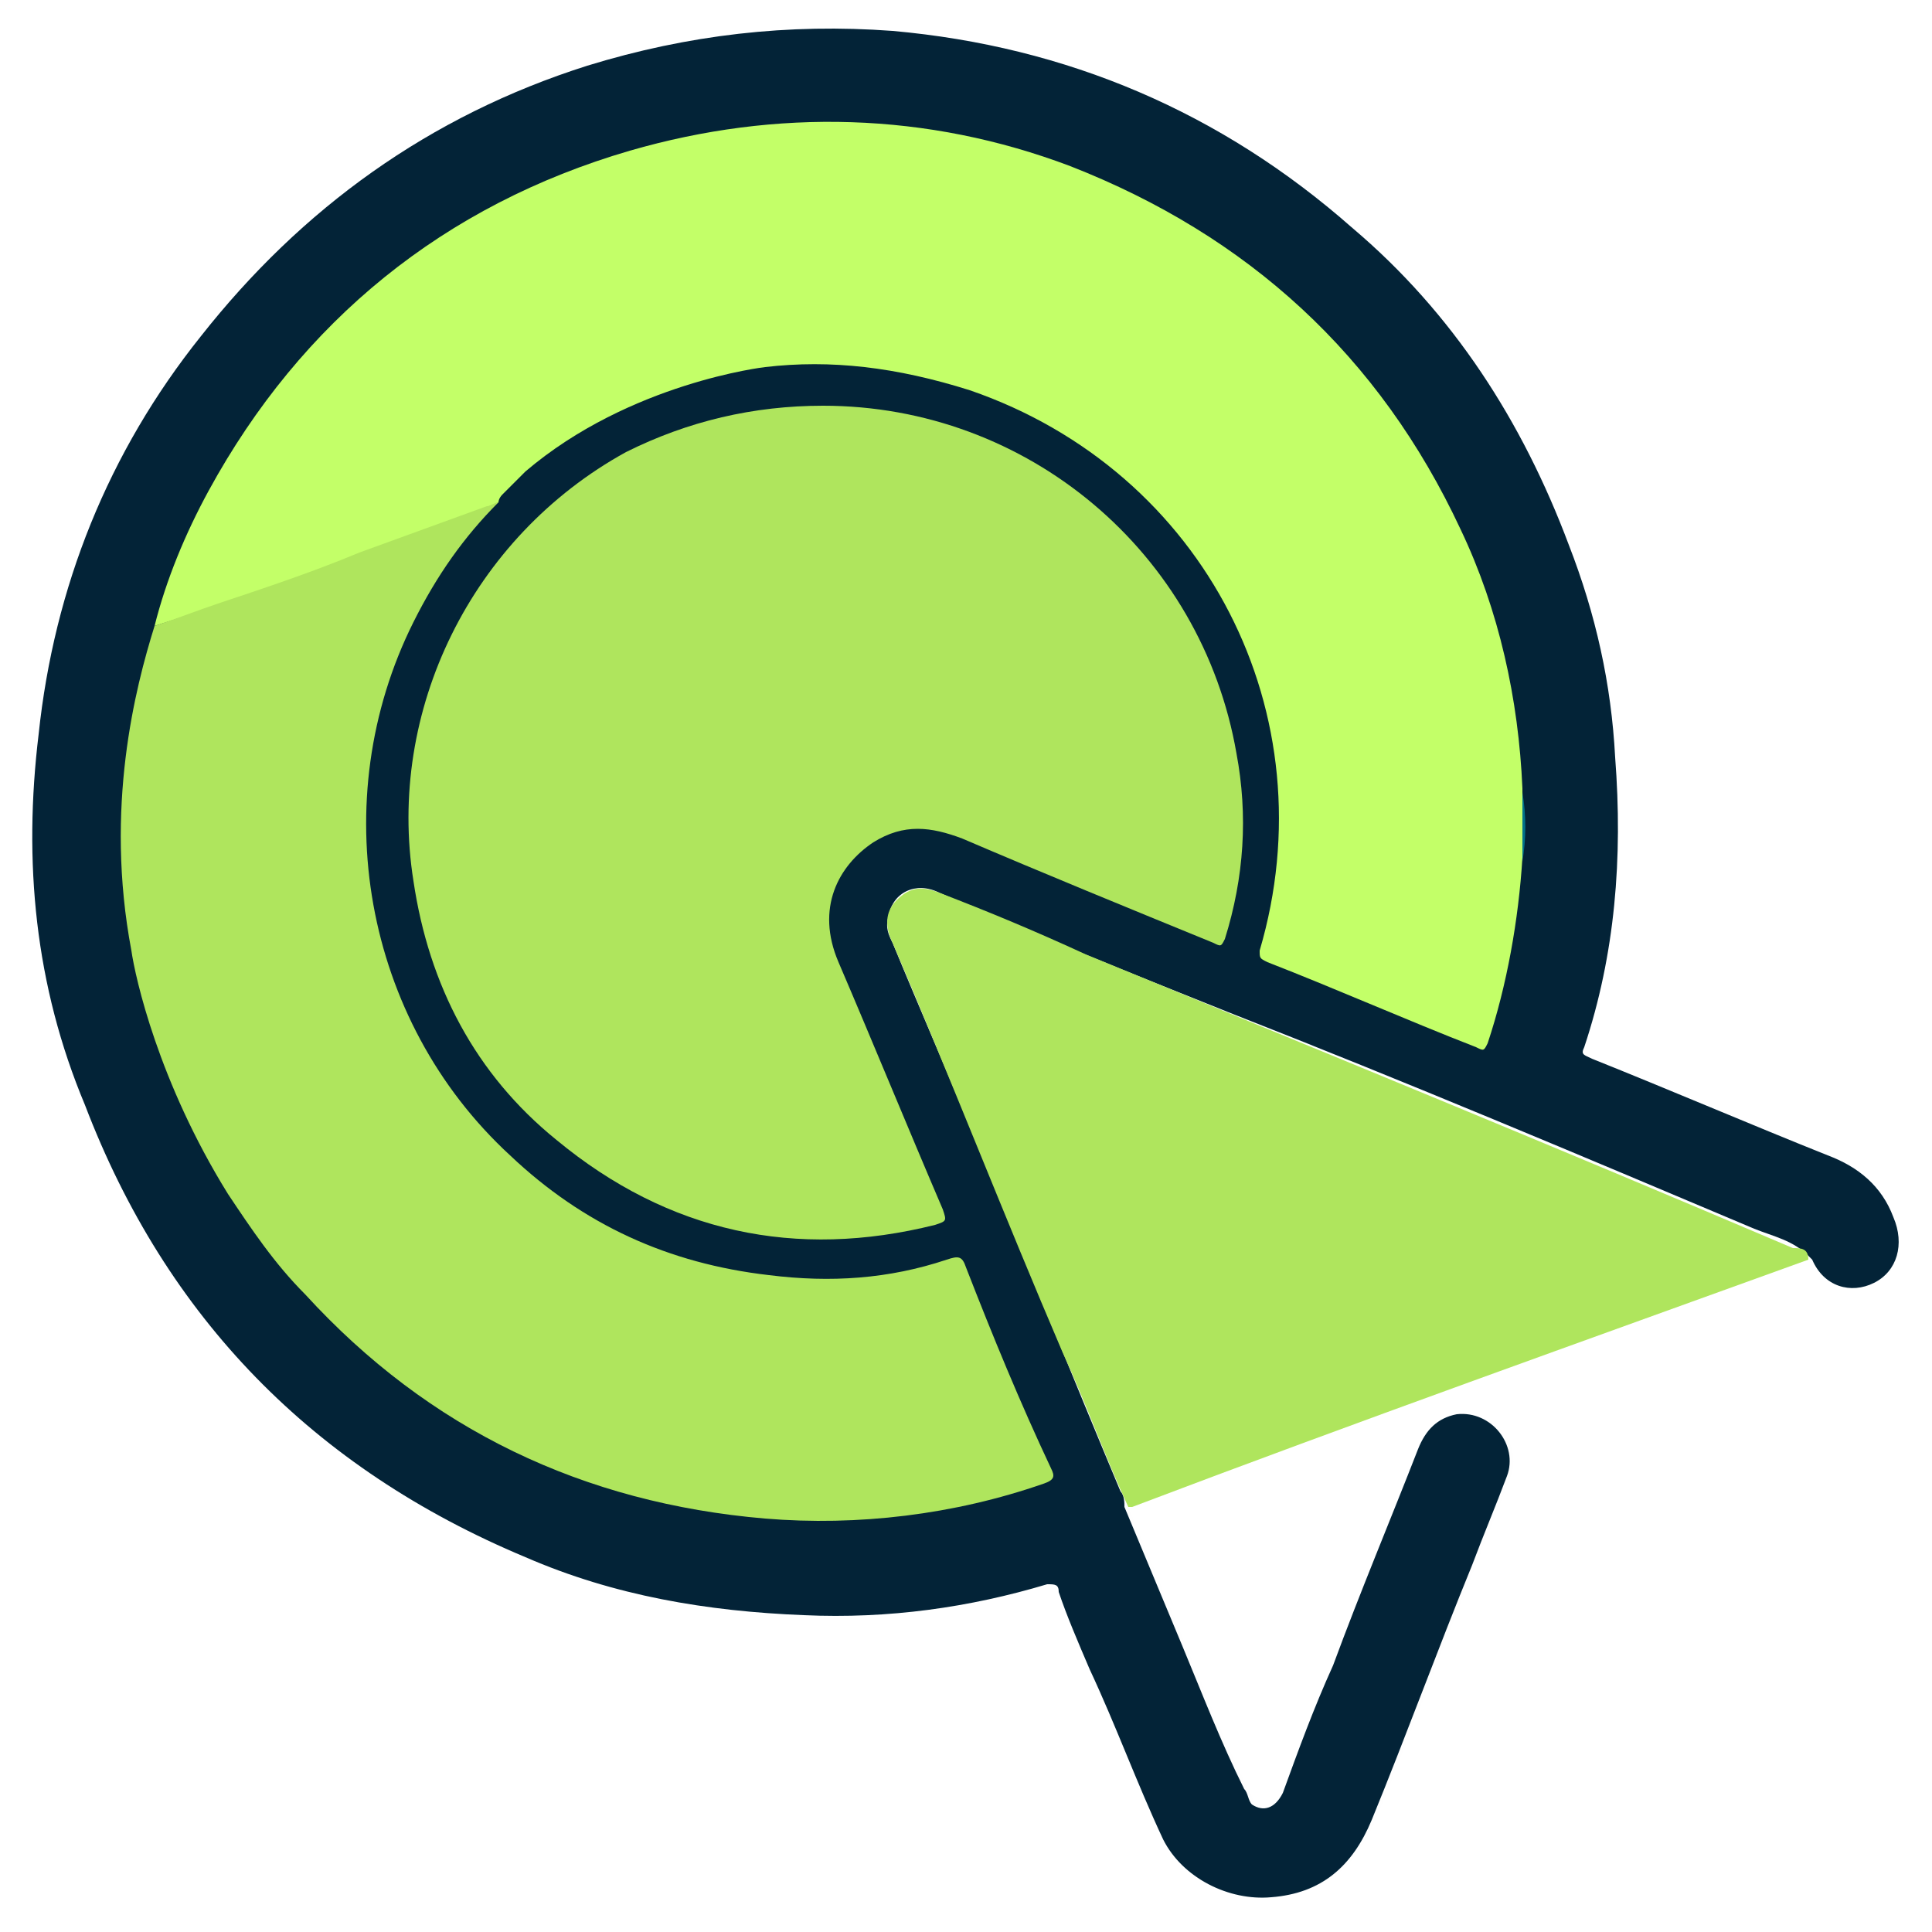
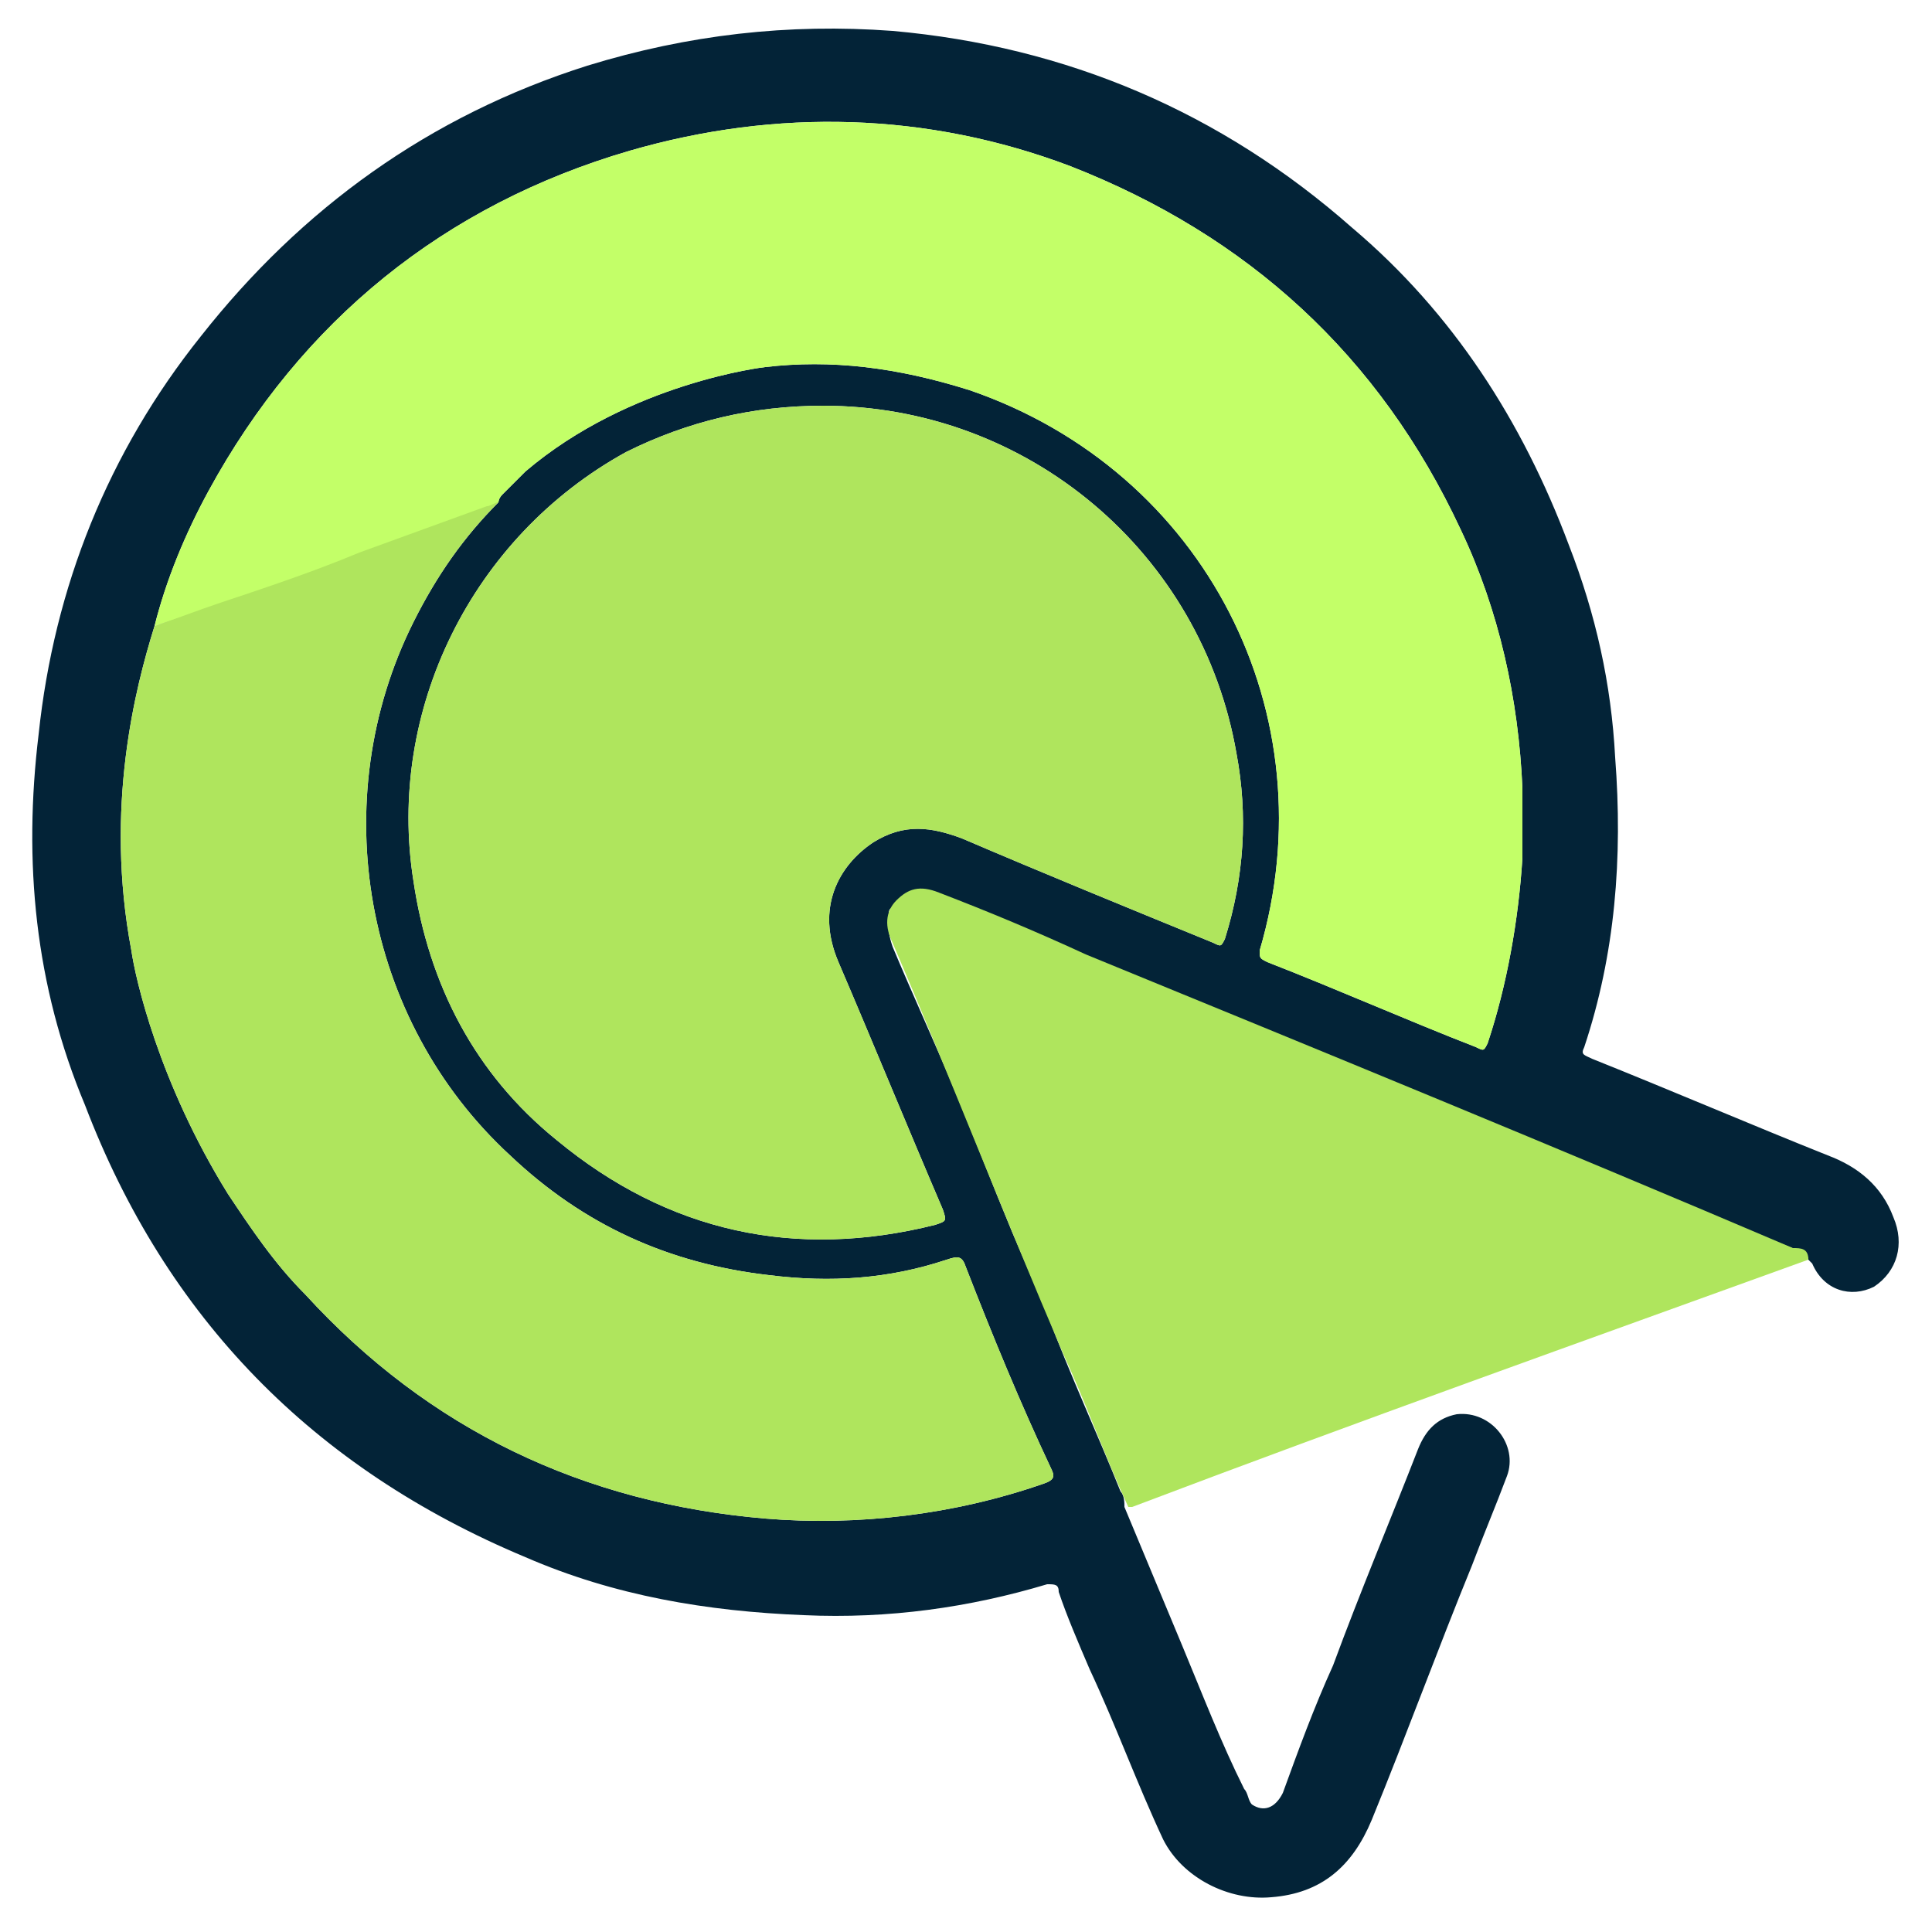
- <svg xmlns="http://www.w3.org/2000/svg" id="Camada_1" x="0" y="0" version="1.1" viewBox="0 0 50 50" xml:space="preserve">
-   <style>.st4{fill:#afe55d}</style>
-   <path fill="#fefefe" d="M48.5 33.2c-.6.3-1.3.1-1.6-.6l-.1-.1C41 34.7 35.1 36.8 29.3 39h-.1l1.5 3.6c.5 1.2 1 2.5 1.6 3.7.1.1.1.3.2.4.3.2.6.1.8-.3.4-1.1.8-2.2 1.3-3.3.7-1.9 1.5-3.8 2.2-5.6.2-.5.5-.8 1-.9.9-.1 1.6.8 1.3 1.6s-.6 1.5-.9 2.3c-.9 2.2-1.7 4.4-2.6 6.6-.5 1.2-1.3 1.9-2.6 2-1.1.1-2.3-.5-2.8-1.5-.7-1.5-1.2-2.9-1.9-4.4-.3-.7-.6-1.4-.8-2-.1-.2-.2-.2-.4-.2-2 .6-4.1.9-6.3.8-2.5-.1-4.9-.5-7.2-1.5C8.1 38 4.3 34.1 2.2 28.6.9 25.5.6 22.3 1 19c.4-3.8 1.8-7.3 4.2-10.3 2.6-3.3 5.9-5.7 10-7C17.8.9 20.4.6 23.1.8c4.5.4 8.5 2.1 11.9 5.1 2.6 2.2 4.4 5 5.6 8.2.7 1.8 1.1 3.6 1.2 5.5.2 2.6 0 5.1-.8 7.5-.1.2 0 .2.2.3 2 .8 4.1 1.7 6.1 2.5.8.3 1.4.8 1.7 1.6.3.7.1 1.4-.5 1.7z" />
-   <path fill="#032337" d="M48.5 33.2c-.6.3-1.3.1-1.6-.6l-.1-.1c-.4-.4-.9-.5-1.4-.7-4.5-1.9-9-3.8-13.6-5.6-2.5-1-5-2-7.5-3.1-.6-.3-1.2 0-1.3.6-.1.3 0 .5.1.7.7 1.7 1.4 3.3 2.1 5 1.3 3.1 2.5 6.1 3.8 9.2.1.1.1.3.1.4l1.5 3.6c.5 1.2 1 2.5 1.6 3.7.1.1.1.3.2.4.3.2.6.1.8-.3.4-1.1.8-2.2 1.3-3.3.7-1.9 1.5-3.8 2.2-5.6.2-.5.5-.8 1-.9.9-.1 1.6.8 1.3 1.6s-.6 1.5-.9 2.3c-.9 2.2-1.7 4.4-2.6 6.6-.5 1.2-1.3 1.9-2.6 2-1.1.1-2.3-.5-2.8-1.5-.7-1.5-1.2-2.9-1.9-4.4-.3-.7-.6-1.4-.8-2 0-.2-.1-.2-.3-.2-2 .6-4.1.9-6.3.8-2.5-.1-4.9-.5-7.2-1.5C8.1 38 4.3 34.1 2.2 28.6.9 25.5.6 22.3 1 19c.4-3.8 1.8-7.3 4.2-10.3 2.6-3.3 5.9-5.7 10-7C17.8.9 20.4.6 23.1.8c4.5.4 8.5 2.1 11.9 5.1 2.6 2.2 4.4 5 5.6 8.2.7 1.8 1.1 3.6 1.2 5.5.2 2.6 0 5.1-.8 7.5-.1.2 0 .2.2.3 2 .8 4.1 1.7 6.1 2.5.8.3 1.4.8 1.7 1.6.3.7.1 1.4-.5 1.7z" />
-   <path d="M46.8 32.6C41 34.7 35.1 36.8 29.3 39h-.1c-.6-1.3-1.1-2.7-1.7-4-1.5-3.5-2.9-7.1-4.4-10.6-.2-.4-.2-.8.1-1.1.3-.3.6-.4 1.1-.2 1.3.5 2.5 1 3.8 1.6 6.1 2.5 12.2 5 18.3 7.6.2 0 .4 0 .4.3z" class="st4" />
-   <path d="M21.3 10.5c5.3 0 9.8 3.8 10.7 9 .3 1.6.2 3.2-.3 4.8-.1.2-.1.2-.3.1-2.2-.9-4.4-1.8-6.5-2.7-.8-.3-1.5-.4-2.3.1-.9.6-1.5 1.7-.9 3.1.9 2.1 1.8 4.3 2.7 6.4.1.3.1.3-.2.4-3.6.9-6.9.2-9.8-2.2-2.1-1.7-3.3-4-3.7-6.7-.7-4.4 1.5-8.9 5.5-11.1 1.6-.8 3.3-1.2 5.1-1.2z" class="st4" />
-   <path fill="#c3ff68" d="M4 16.2c.3-1.2.8-2.4 1.4-3.5 2.4-4.4 6.1-7.4 10.9-8.8 3.8-1.1 7.7-1 11.4.4 4.6 1.8 8 4.9 10.1 9.4 1 2.1 1.5 4.4 1.6 6.7v1.8c-.1 1.6-.4 3.3-.9 4.8-.1.2-.1.2-.3.1-1.8-.7-3.6-1.5-5.4-2.2-.2-.1-.2-.1-.2-.3 1.8-6.1-1.4-12.4-7.5-14.5-1.9-.6-3.6-.8-5.3-.6 0 0-3.5.4-6.2 2.7l-.6.6c-.1.1-.1.2-.1.2-.7.3-1.4.6-2.1.8-2.3.9-4.6 1.7-6.8 2.4z" />
-   <path d="M4 16.2c.6-.2 1.1-.4 1.7-.6 1.2-.4 2.4-.8 3.6-1.3l3.3-1.2c.1 0 .2-.1.3-.1-.9.9-1.6 1.9-2.2 3.1-2.3 4.6-1.3 10.3 2.5 13.8 1.9 1.8 4.1 2.8 6.7 3.1 1.6.2 3.1.1 4.6-.4.3-.1.4-.1.5.2.7 1.8 1.4 3.5 2.2 5.2.1.2.1.3-.2.4-2.3.8-4.8 1.1-7.2.9-4.7-.4-8.7-2.3-11.9-5.8-.8-.8-1.4-1.7-2-2.6-1.8-2.9-2.4-5.6-2.5-6.3-.7-3.7.1-6.8.6-8.4z" class="st4" />
-   <path fill="#01748a" d="M39.4 22.3v-1.8c.1.6.1 1.2 0 1.8z" />
+ <svg xmlns="http://www.w3.org/2000/svg" version="1.1" id="Camada_1" x="0px" y="0px" viewBox="0 0 50 50" style="enable-background:new 0 0 50 50;" xml:space="preserve">
+   <style type="text/css">
+ 	.st0{fill:none;}
+ 	.st1{fill:#00DFFC;}
+ 	.st2{fill:#032337;}
+ 	.st3{fill:#AFE55D;}
+ 	.st4{fill:#C3FF68;}
+ </style>
+   <path class="st0" d="M0,0" />
+   <path class="st1" d="M0,0" />
+   <path class="st2" d="M12.6,13.1c-1.1,0.4-2.2,0.8-3.3,1.2c-1.2,0.5-2.4,0.9-3.6,1.3C5.1,15.8,4.6,16,4,16.2c2.2-0.7,4.5-1.5,6.8-2.4  c0.7-0.2,1.4-0.5,2.1-0.8C12.8,13,12.7,13.1,12.6,13.1z M12.6,13.1c-1.1,0.4-2.2,0.8-3.3,1.2c-1.2,0.5-2.4,0.9-3.6,1.3  C5.1,15.8,4.6,16,4,16.2c2.2-0.7,4.5-1.5,6.8-2.4c0.7-0.2,1.4-0.5,2.1-0.8C12.8,13,12.7,13.1,12.6,13.1z M49,31.5  c-0.3-0.8-0.9-1.3-1.7-1.6c-2-0.8-4.1-1.7-6.1-2.5c-0.2-0.1-0.3-0.1-0.2-0.3c0.8-2.4,1-4.9,0.8-7.5c-0.1-1.9-0.5-3.7-1.2-5.5  c-1.2-3.2-3-6-5.6-8.2c-3.4-3-7.4-4.7-11.9-5.1c-2.7-0.2-5.3,0.1-7.9,0.9c-4.1,1.3-7.4,3.7-10,7C2.8,11.7,1.4,15.2,1,19  c-0.4,3.3-0.1,6.5,1.2,9.6c2.1,5.5,5.9,9.4,11.4,11.7c2.3,1,4.7,1.4,7.2,1.5c2.2,0.1,4.3-0.2,6.3-0.8c0.2,0,0.3,0,0.3,0.2  c0.2,0.6,0.5,1.3,0.8,2c0.7,1.5,1.2,2.9,1.9,4.4c0.5,1,1.7,1.6,2.8,1.5c1.3-0.1,2.1-0.8,2.6-2c0.9-2.2,1.7-4.4,2.6-6.6  c0.3-0.8,0.6-1.5,0.9-2.3s-0.4-1.7-1.3-1.6c-0.5,0.1-0.8,0.4-1,0.9c-0.7,1.8-1.5,3.7-2.2,5.6c-0.5,1.1-0.9,2.2-1.3,3.3  c-0.2,0.4-0.5,0.5-0.8,0.3c-0.1-0.1-0.1-0.3-0.2-0.4c-0.6-1.2-1.1-2.5-1.6-3.7L29.1,39c0-0.1,0-0.3-0.1-0.4c-0.6-1.5-1.3-3-1.9-4.6  c0,0,0,0,0,0c-0.3-0.7-0.6-1.4-0.9-2.1c-0.5-1.2-1-2.5-1.5-3.7c-0.5-1.2-1.1-2.5-1.6-3.7C23,24.2,23,24.1,23,23.9c0,0,0-0.1,0-0.1  c0,0,0-0.1,0-0.1c0-0.1,0-0.2,0.1-0.2c0.1-0.2,0.3-0.4,0.6-0.4c0.2,0,0.4,0,0.6,0.1c1.8,0.8,3.6,1.5,5.4,2.2  c0.4,0.2,0.8,0.3,1.2,0.5c0.3,0.1,0.6,0.2,0.9,0.4c4.6,1.8,9.1,3.7,13.6,5.6c0.4,0.2,0.8,0.3,1.2,0.5c0.1,0,0.2,0.1,0.2,0.2l0,0  c0.1,0.1,0.1,0.1,0.1,0.1c0.3,0.7,1,0.9,1.6,0.6C49.1,32.9,49.3,32.2,49,31.5z M31.7,24.3c-0.1,0.2-0.1,0.2-0.3,0.1  c-2.2-0.9-4.4-1.8-6.5-2.7c-0.8-0.3-1.5-0.4-2.3,0.1c-0.9,0.6-1.5,1.7-0.9,3.1c0.9,2.1,1.8,4.3,2.7,6.4c0.1,0.3,0.1,0.3-0.2,0.4  c-3.6,0.9-6.9,0.2-9.8-2.2c-2.1-1.7-3.3-4-3.7-6.7c-0.7-4.4,1.5-8.9,5.5-11.1c1.6-0.8,3.3-1.2,5.1-1.2c5.3,0,9.8,3.8,10.7,9  C32.3,21.1,32.2,22.7,31.7,24.3z M39.4,22.2c-0.1,1.6-0.4,3.3-0.9,4.8c-0.1,0.2-0.1,0.2-0.3,0.1c-1.8-0.7-3.6-1.5-5.4-2.2  c-0.2-0.1-0.2-0.1-0.2-0.3c1.8-6.1-1.4-12.4-7.5-14.5c-1.9-0.6-3.6-0.8-5.3-0.6c0,0-3.5,0.4-6.2,2.7c-0.3,0.3-0.6,0.6-0.6,0.6  c-0.1,0.1-0.1,0.2-0.1,0.2c-0.9,0.9-1.6,1.9-2.2,3.1c-2.3,4.6-1.3,10.3,2.5,13.8c1.9,1.8,4.1,2.8,6.7,3.1c1.6,0.2,3.1,0.1,4.6-0.4  c0.3-0.1,0.4-0.1,0.5,0.2c0.7,1.8,1.4,3.5,2.2,5.2c0.1,0.2,0.1,0.3-0.2,0.4c-2.3,0.8-4.8,1.1-7.2,0.9c-4.7-0.4-8.7-2.3-11.9-5.8  c-0.8-0.8-1.4-1.7-2-2.6c-1.8-2.9-2.4-5.6-2.5-6.3c-0.7-3.7,0.1-6.8,0.6-8.4c0.3-1.2,0.8-2.4,1.4-3.5c2.4-4.4,6.1-7.4,10.9-8.8  c3.8-1.1,7.7-1,11.4,0.4c4.6,1.8,8,4.9,10.1,9.4c1,2.1,1.5,4.4,1.6,6.7V22.2z M9.3,14.3c-1.2,0.5-2.4,0.9-3.6,1.3  C5.1,15.8,4.6,16,4,16.2c2.2-0.7,4.5-1.5,6.8-2.4c0.7-0.2,1.4-0.5,2.1-0.8c-0.1,0-0.2,0.1-0.3,0.1C11.5,13.5,10.4,13.9,9.3,14.3z" />
+   <path class="st3" d="M46.8,32.6C41,34.7,35.1,36.8,29.3,39c0,0,0,0-0.1,0c-0.6-1.3-1.1-2.7-1.7-4c-1.5-3.5-2.9-7.1-4.4-10.6  c-0.2-0.4-0.2-0.8,0.1-1.1c0.3-0.3,0.6-0.4,1.1-0.2c1.3,0.5,2.5,1,3.8,1.6c6.1,2.5,12.2,5,18.3,7.6C46.6,32.3,46.8,32.3,46.8,32.6z" />
+   <path class="st3" d="M21.3,10.5c5.3,0,9.8,3.8,10.7,9c0.3,1.6,0.2,3.2-0.3,4.8c-0.1,0.2-0.1,0.2-0.3,0.1c-2.2-0.9-4.4-1.8-6.5-2.7  c-0.8-0.3-1.5-0.4-2.3,0.1c-0.9,0.6-1.5,1.7-0.9,3.1c0.9,2.1,1.8,4.3,2.7,6.4c0.1,0.3,0.1,0.3-0.2,0.4c-3.6,0.9-6.9,0.2-9.8-2.2  c-2.1-1.7-3.3-4-3.7-6.7c-0.7-4.4,1.5-8.9,5.5-11.1C17.8,10.9,19.5,10.5,21.3,10.5z" />
+   <path class="st4" d="M4,16.2c0.3-1.2,0.8-2.4,1.4-3.5c2.4-4.4,6.1-7.4,10.9-8.8c3.8-1.1,7.7-1,11.4,0.4c4.6,1.8,8,4.9,10.1,9.4  c1,2.1,1.5,4.4,1.6,6.7c0,0.6,0,1.2,0,1.8c-0.1,1.6-0.4,3.3-0.9,4.8c-0.1,0.2-0.1,0.2-0.3,0.1c-1.8-0.7-3.6-1.5-5.4-2.2  c-0.2-0.1-0.2-0.1-0.2-0.3c1.8-6.1-1.4-12.4-7.5-14.5c-1.9-0.6-3.6-0.8-5.3-0.6c0,0-3.5,0.4-6.2,2.7c-0.3,0.3-0.6,0.6-0.6,0.6  c-0.1,0.1-0.1,0.2-0.1,0.2c-0.7,0.3-1.4,0.6-2.1,0.8C8.5,14.7,6.2,15.5,4,16.2z" />
+   <path class="st3" d="M4,16.2c0.6-0.2,1.1-0.4,1.7-0.6c1.2-0.4,2.4-0.8,3.6-1.3c1.1-0.4,2.2-0.8,3.3-1.2c0.1,0,0.2-0.1,0.3-0.1  c-0.9,0.9-1.6,1.9-2.2,3.1c-2.3,4.6-1.3,10.3,2.5,13.8c1.9,1.8,4.1,2.8,6.7,3.1c1.6,0.2,3.1,0.1,4.6-0.4c0.3-0.1,0.4-0.1,0.5,0.2  c0.7,1.8,1.4,3.5,2.2,5.2c0.1,0.2,0.1,0.3-0.2,0.4c-2.3,0.8-4.8,1.1-7.2,0.9c-4.7-0.4-8.7-2.3-11.9-5.8c-0.8-0.8-1.4-1.7-2-2.6  c-1.8-2.9-2.4-5.6-2.5-6.3C2.7,20.9,3.5,17.8,4,16.2z" />
</svg>
